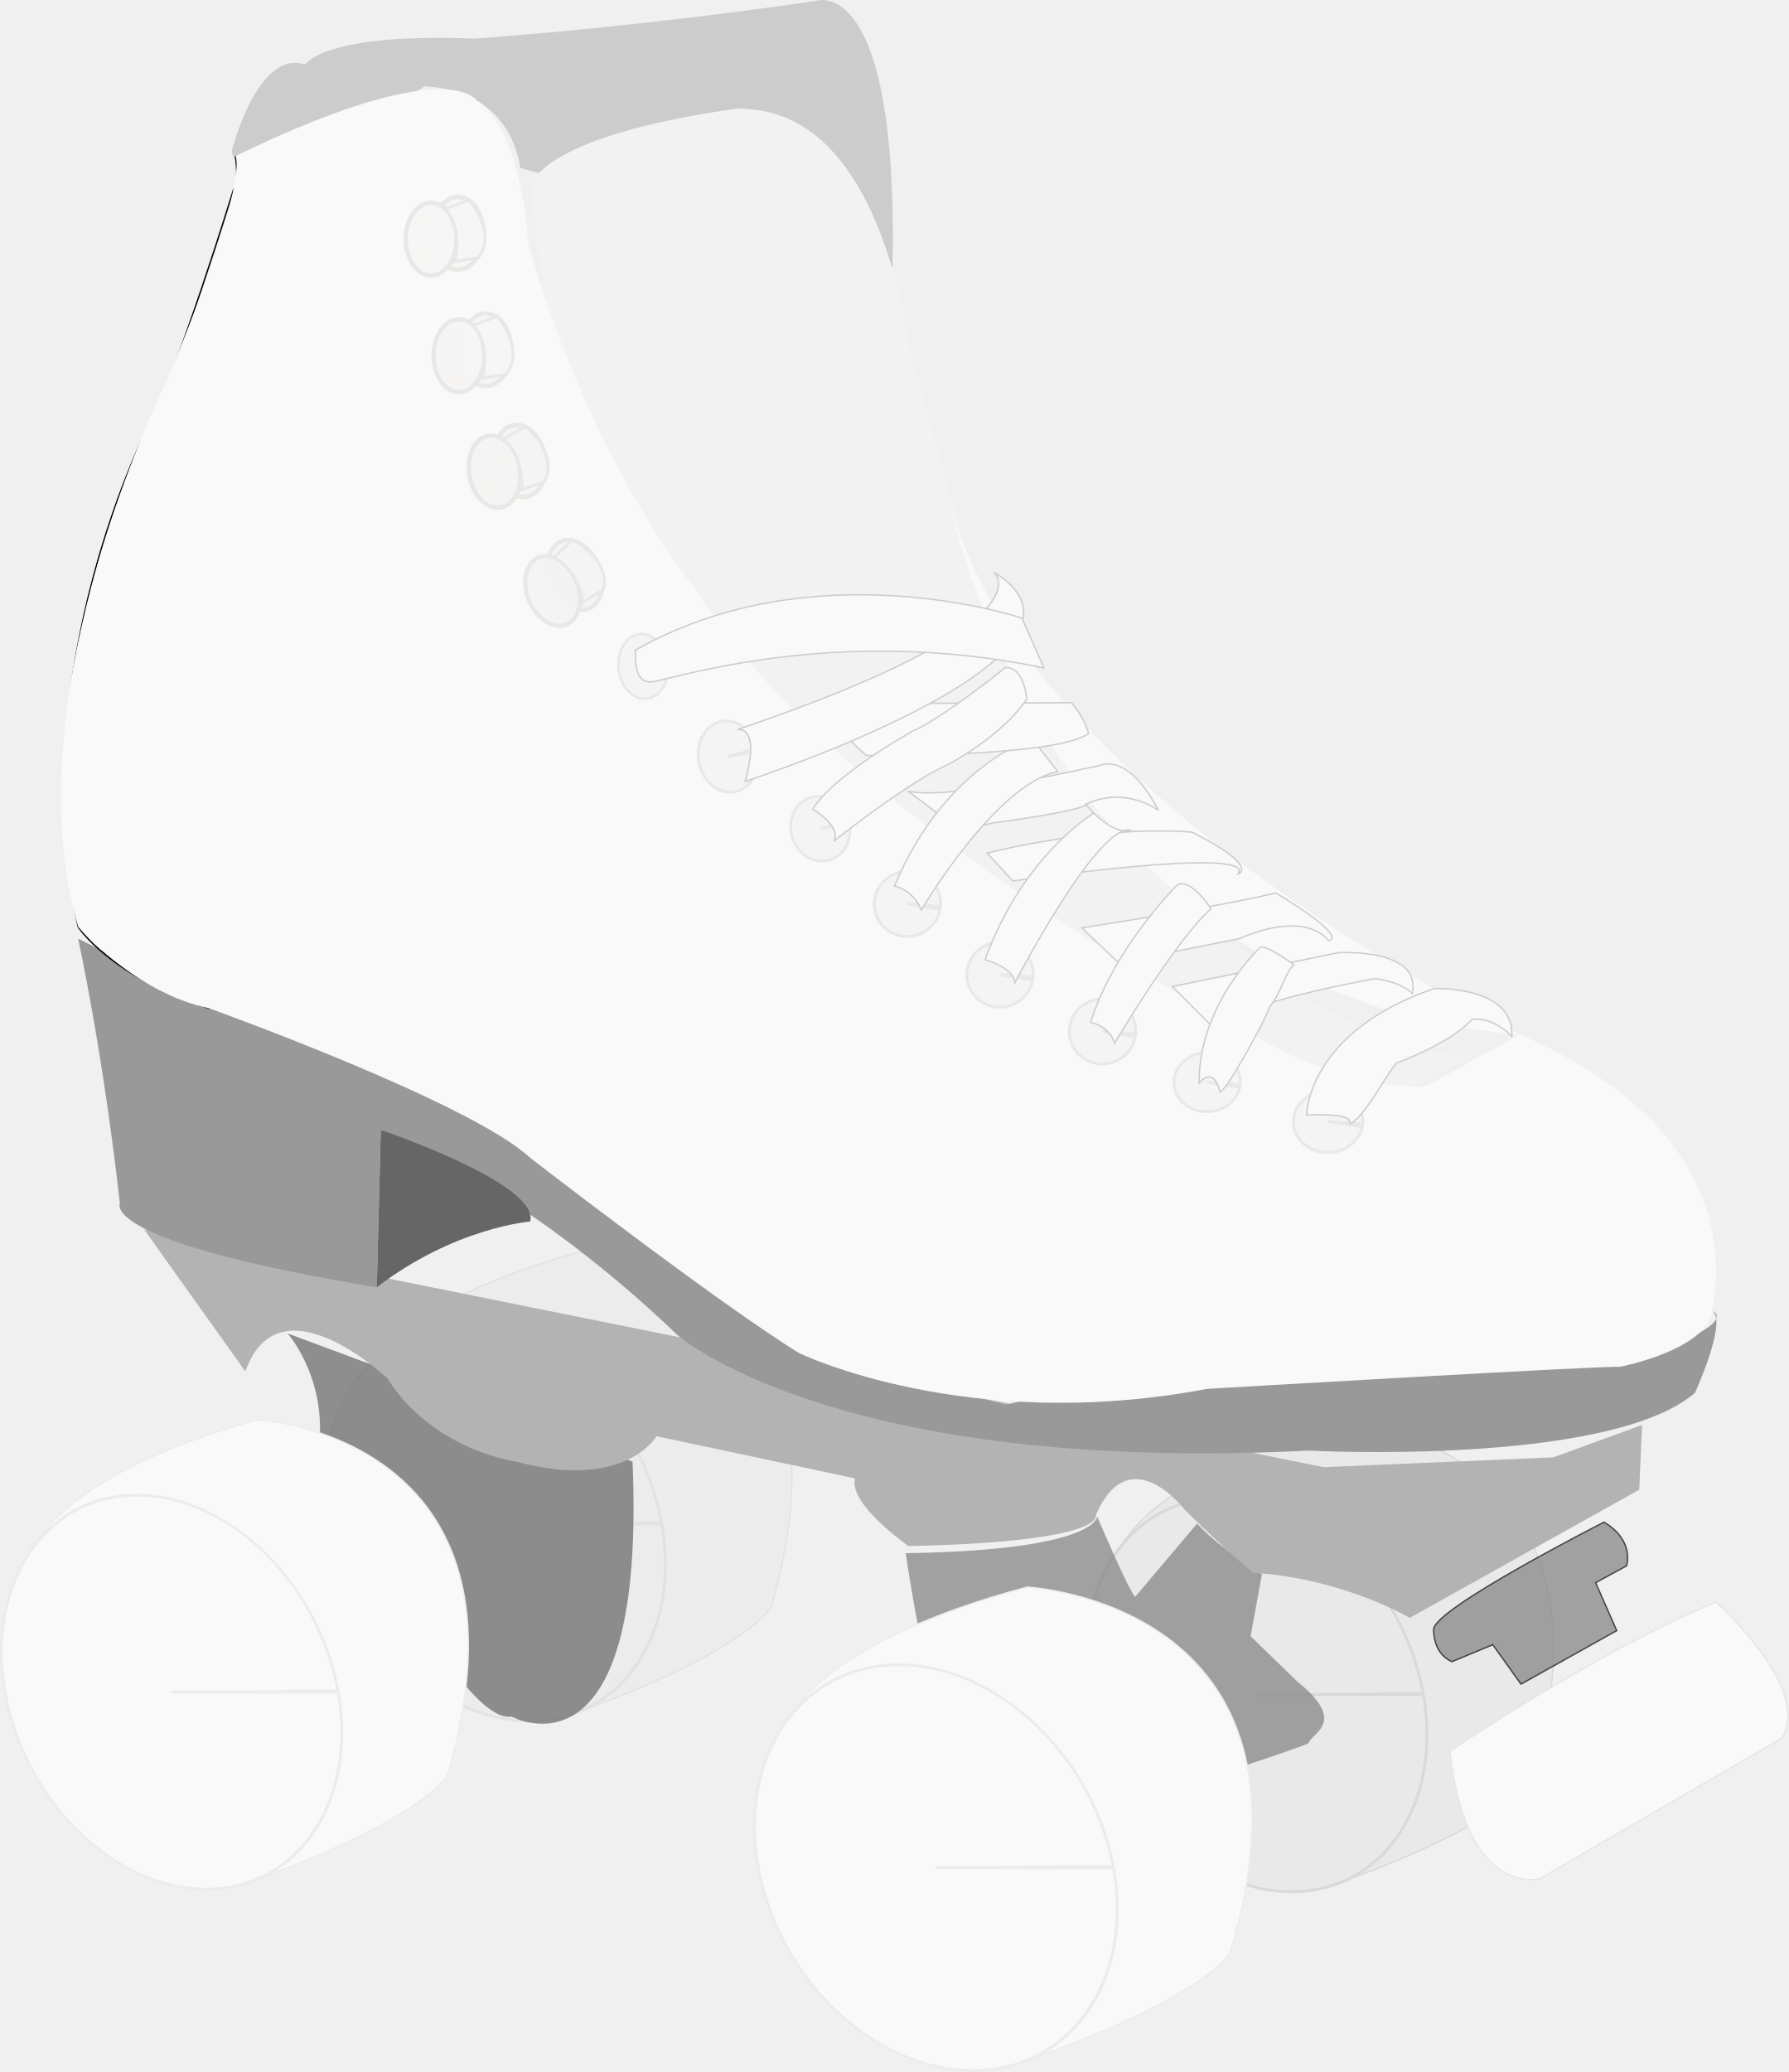
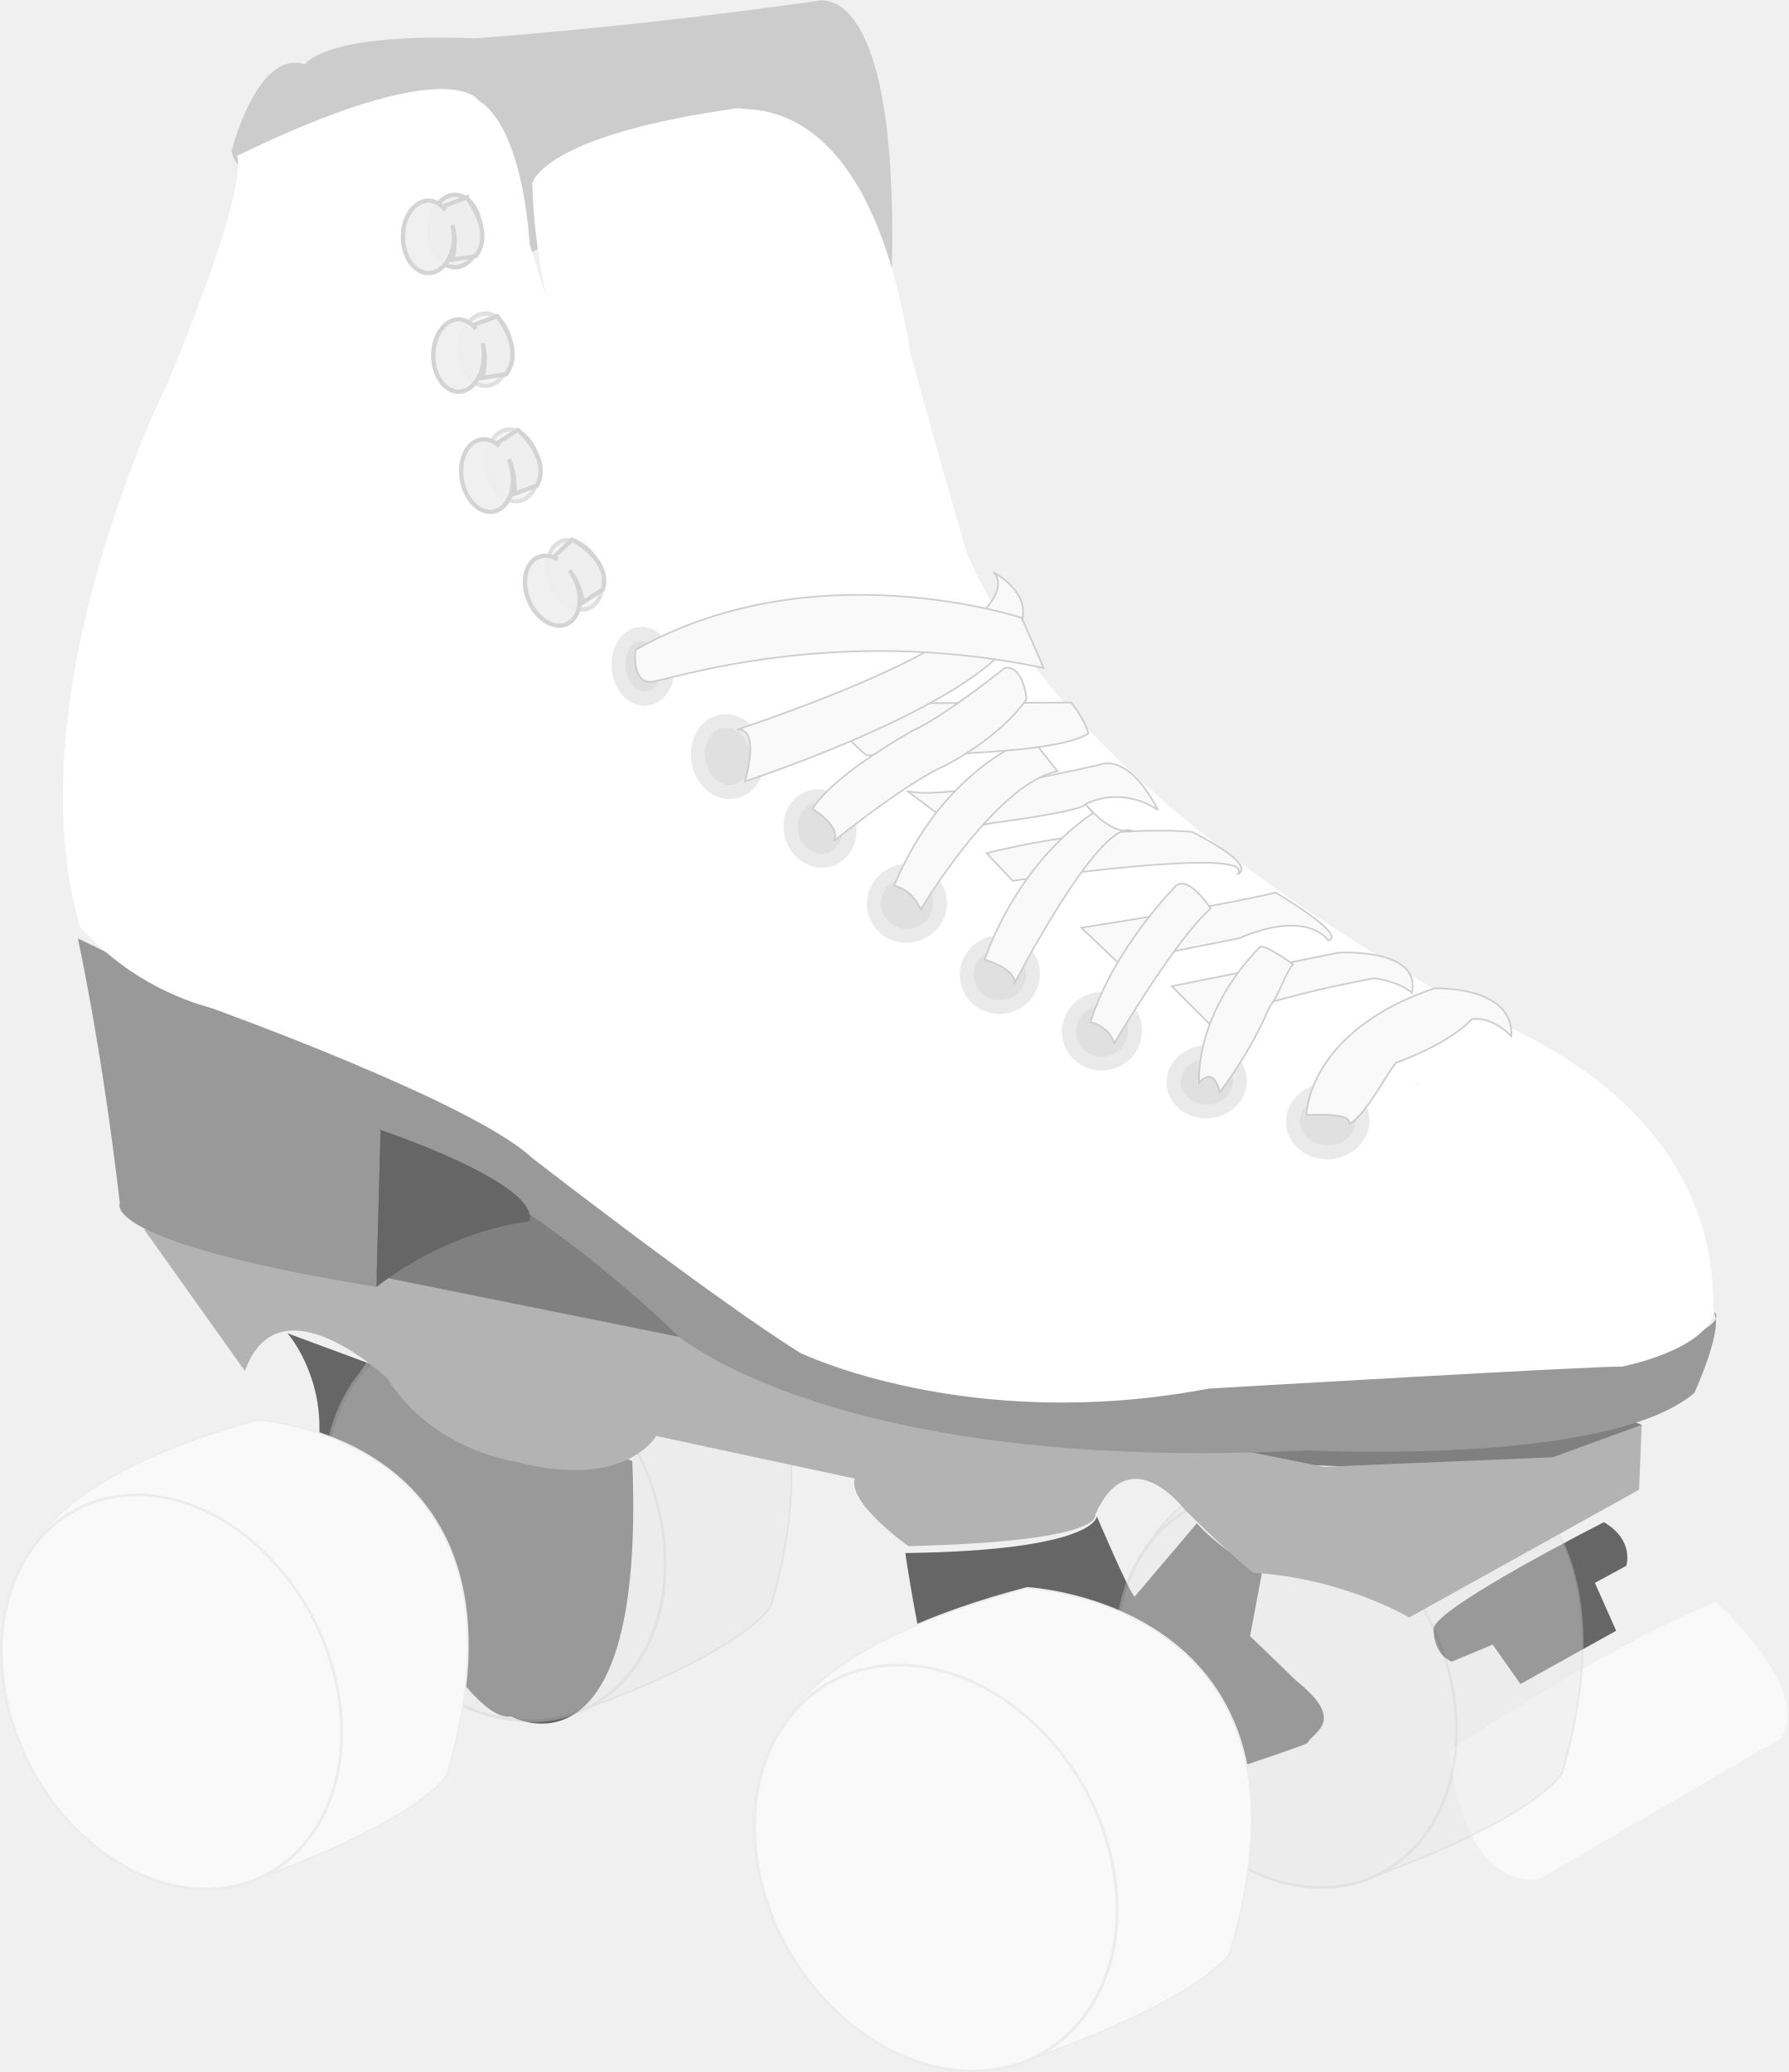
- <svg xmlns="http://www.w3.org/2000/svg" width="1270.4" height="1471.33" viewBox="0 0 336.13 389.29" version="1.1" id="svg4564">
-   <g id="layer13" transform="translate(177.08 13.33)" fill="#e6e6e6" stroke="#ccc" stroke-opacity="1">
-     <g id="g5444-6" transform="translate(203.92 .48)" opacity=".39">
-       <path d="M-170.17 276.52s6.1-13.38 41.45-23.11c0 0 54.45 2.8 35.74 66.79 0 0-4.71 8.5-37.72 20.24 0 0 32.63-80.85-39.47-63.92z" id="path5440-3" stroke-width=".26" stroke-linecap="butt" stroke-linejoin="miter" />
-       <path id="path5442-9" d="M-167.23 309.3a31.3 37.59 0 01-31.25 37.58 31.3 37.59 0 01-31.36-37.47 31.3 37.59 0 0131.16-37.7 31.3 37.59 0 0131.45 37.35l-31.3.23z" transform="skewX(10) scale(1 .98481)" opacity="1" fill-opacity="1" stroke-width=".53" stroke-miterlimit="4" stroke-dasharray="none" />
-     </g>
-     <g transform="translate(203.92 .48)" id="g5472" opacity=".39">
-       <path id="path5468" d="M-170.17 276.52s6.1-13.38 41.45-23.11c0 0 54.45 2.8 35.74 66.79 0 0-4.71 8.5-37.72 20.24 0 0 32.63-80.85-39.47-63.92z" stroke-width=".26" stroke-linecap="butt" stroke-linejoin="miter" />
-       <path transform="skewX(10) scale(1 .98481)" d="M-167.23 309.3a31.3 37.59 0 01-31.25 37.58 31.3 37.59 0 01-31.36-37.47 31.3 37.59 0 0131.16-37.7 31.3 37.59 0 0131.45 37.35l-31.3.23z" id="path5470" opacity="1" fill-opacity="1" stroke-width=".53" stroke-miterlimit="4" stroke-dasharray="none" />
-     </g>
-     <g id="g5478" transform="translate(60.8 -31.58)" opacity=".39">
-       <path d="M-170.17 276.52s6.1-13.38 41.45-23.11c0 0 54.45 2.8 35.74 66.79 0 0-4.71 8.5-37.72 20.24 0 0 32.63-80.85-39.47-63.92z" id="path5474" stroke-width=".26" stroke-linecap="butt" stroke-linejoin="miter" />
-       <path id="path5476" d="M-167.23 309.3a31.3 37.59 0 01-31.25 37.58 31.3 37.59 0 01-31.36-37.47 31.3 37.59 0 0131.16-37.7 31.3 37.59 0 0131.45 37.35l-31.3.23z" transform="skewX(10) scale(1 .98481)" opacity="1" fill-opacity="1" stroke-width=".53" stroke-miterlimit="4" stroke-dasharray="none" />
+ <svg xmlns="http://www.w3.org/2000/svg" id="svg4564" version="1.1" viewBox="0 0 336.1 389.3" height="1471.3" width="1270.4">
+   <defs id="defs4558">
+     <filter id="filter1350" color-interpolation-filters="sRGB">
+       <feTurbulence id="feTurbulence1330" numOctaves="3" seed="0" type="fractalNoise" baseFrequency=".3" result="result3" />
+       <feGaussianBlur id="feGaussianBlur1332" result="result91" stdDeviation="1.5" />
+       <feDisplacementMap id="feDisplacementMap1334" in2="result91" scale="30" yChannelSelector="G" xChannelSelector="R" in="SourceGraphic" result="fbSourceGraphic" />
+       <feColorMatrix id="feColorMatrix1336" result="result0" in="fbSourceGraphic" type="luminanceToAlpha" />
+       <feColorMatrix id="feColorMatrix1338" values="1 0 0 0 0 0 1 0 0 0 0 0 1 0 0 0 0 0 1 0" result="result2" />
+       <feComposite id="feComposite1340" result="result4" in="result3" operator="over" in2="result2" />
+       <feGaussianBlur id="feGaussianBlur1342" result="result5" stdDeviation="2" />
+       <feDisplacementMap id="feDisplacementMap1344" yChannelSelector="G" in2="result3" in="result5" xChannelSelector="R" scale="100" />
+       <feColorMatrix id="feColorMatrix1346" result="result92" values="1 0 0 0 0 0 1 0 0 0 0 0 1 0 0 0 0 0 6.5 -4.5" />
+       <feComposite result="fbSourceGraphic" id="feComposite1348" in2="result92" operator="out" in="fbSourceGraphic" />
+       <feColorMatrix id="feColorMatrix1356" values="0 0 0 -1 0 0 0 0 -1 0 0 0 0 -1 0 0 0 0 1 0" in="fbSourceGraphic" result="fbSourceGraphicAlpha" />
+       <feTurbulence in="fbSourceGraphic" baseFrequency="0 0.184" numOctaves="1" seed="5" result="result0" type="turbulence" id="feTurbulence1358" />
+       <feTurbulence baseFrequency="0.285 0" numOctaves="1" seed="57" type="turbulence" result="result3" id="feTurbulence1360" />
+       <feComposite operator="over" result="result1" id="feComposite1362" in2="result0" />
+       <feMerge result="result2" id="feMerge1364">
+         <feMergeNode in="result1" id="feMergeNode1366" />
+         <feMergeNode in="result0" id="feMergeNode1368" />
+       </feMerge>
+       <feComposite operator="in" in="fbSourceGraphic" result="result4" id="feComposite1370" in2="result2" />
+     </filter>
+   </defs>
+   <g transform="translate(177 13.3)" id="layer14" display="inline">
+     <path id="path5481" d="M95.4 315.7s26.8-18.3 50-28c0 0 18.3 16.2 12.3 25.6l-45.4 26.4s-13.9 3.6-16.9-24z" fill="#f9f9f9" stroke="none" stroke-width="0" stroke-linecap="butt" stroke-linejoin="miter" stroke-opacity="1" />
+   </g>
+   <g transform="translate(177 13.3)" id="layer11" display="inline" fill="#666" stroke="none" stroke-width=".3" stroke-linecap="butt" stroke-linejoin="miter" stroke-opacity="1">
+     <path id="path5406" d="M-123 237.2s6.3 7.1 6 18.5c0 0 25.5 55.3 36 53.5 0 0 25.4 14 22.8-48z" display="inline" opacity="1" />
+     <path id="path5408" d="M-6.9 278.5S2 339.3 12.7 333c1-.5 53.7-17.5 56-18.8.9-2.1 7.5-4-2-11.6l-8.8-8.5 2.2-11.7s-8.5-5.2-12.2-9.5l-11.7 13.8c-1-.8-7.1-15.1-7.1-15.1s0 6.4-36 6.9z" display="inline" opacity="1" fill-opacity="1" />
+     <path id="path5412" d="M103.5 295.7l5.2 7.4 18-10-4-9 5.9-3.2s1.6-4.8-4.2-8.2c0 0-31.8 16.1-32 20 0 0-.3 4.6 3.4 6.2z" display="inline" opacity="1" />
+   </g>
+   <g transform="translate(177 13.3)" id="layer12" display="inline" opacity="1">
+     <g id="g1402" stroke-opacity="1">
+       <g transform="translate(209.5 -.3)" id="g5472" display="inline" opacity=".4" fill="#e6e6e6" stroke="#ccc">
+         <path id="path5468" d="M-170.2 276.5s6.1-13.4 41.5-23c0 0 54.4 2.7 35.7 66.7 0 0-4.7 8.5-37.7 20.2 0 0 32.6-80.8-39.5-63.9z" stroke-width=".3" stroke-linecap="butt" stroke-linejoin="miter" />
+         <ellipse transform="skewX(10) scale(1 .98481)" id="path5470" cx="-198.5" cy="309.3" rx="31.3" ry="37.6" opacity="1" fill-opacity="1" stroke-width=".5" stroke-miterlimit="4" stroke-dasharray="none" />
+       </g>
+       <g id="g5478" transform="translate(60.8 -31.6)" display="inline" opacity=".4" fill="#e6e6e6" stroke="#ccc">
+         <path d="M-170.2 276.5s6.1-13.4 41.5-23c0 0 54.4 2.7 35.7 66.7 0 0-4.7 8.5-37.7 20.2 0 0 32.6-80.8-39.5-63.9z" id="path5474" stroke-width=".3" stroke-linecap="butt" stroke-linejoin="miter" />
+         <ellipse id="path5476" transform="skewX(10) scale(1 .98481)" cx="-198.5" cy="309.3" rx="31.3" ry="37.6" opacity="1" fill-opacity="1" stroke-width=".5" stroke-miterlimit="4" stroke-dasharray="none" />
+       </g>
+       <g id="g1382" fill="#f9f9f9" stroke="#ececec">
+         <path id="path5434" d="M-170.2 276.5s6.1-13.4 41.5-23c0 0 54.4 2.7 35.7 66.7 0 0-4.7 8.5-37.7 20.2 0 0 32.6-80.8-39.5-63.9z" stroke-width=".3" stroke-linecap="butt" stroke-linejoin="miter" />
+         <ellipse ry="37.6" rx="31.3" cy="309.3" cx="-198.5" transform="skewX(10) scale(1 .98481)" id="path5425" opacity="1" fill-opacity="1" stroke-width=".5" stroke-miterlimit="4" stroke-dasharray="none" />
+       </g>
+       <g id="g5444" transform="matrix(1.06613 0 0 1.02978 153.2 24)" fill="#f9f9f9" stroke="#ececec">
+         <path d="M-170.2 276.5s6.1-13.4 41.5-23c0 0 54.4 2.7 35.7 66.7 0 0-4.7 8.5-37.7 20.2 0 0 32.6-80.8-39.5-63.9z" id="path5440" stroke-width=".3" stroke-linecap="butt" stroke-linejoin="miter" />
+         <ellipse id="path5442" transform="skewX(10) scale(1 .98481)" cx="-198.5" cy="309.3" rx="31.3" ry="37.6" opacity="1" fill-opacity="1" stroke-width=".5" stroke-miterlimit="4" stroke-dasharray="none" />
+       </g>
    </g>
  </g>
-   <g id="layer14" transform="translate(177.08 13.33)">
-     <path d="M95.42 315.7s26.75-18.33 49.95-28.05c0 0 18.33 16.27 12.35 25.63l-45.47 26.38s-13.85 3.67-16.83-23.95z" id="path5481" fill="#f9f9f9" stroke="#e6e6e6" stroke-width=".26" stroke-linecap="butt" stroke-linejoin="miter" stroke-opacity="1" />
+   <g transform="translate(177 13.3)" id="layer10" display="inline" stroke="none" stroke-width=".3" stroke-linecap="butt" stroke-linejoin="miter" stroke-opacity="1">
+     <path id="path1404" d="M-148.6 218.4s12.3-34 46.4-28c0 0 106 12.4 233.7 64 0 0 .8 10.3-61.6 7.6z" fill="gray" />
+     <path id="path5400" d="M-150 217.6l221.7 44.7 43.1-1.8 16.7-6.1-.5 12.2-43.2 24s-12.4-7.4-29.3-8.4c0 0-5-4-13-12 0 0-10.3-13.4-16.7 1.1 0 0 2.4 5-35.1 5.9 0 0-11.4-8-10.1-12.7l-37.3-8s-5.8 10.3-26.5 4.8c0 0-15.6-2.1-24-15.6 0 0-20.4-19.3-26.8-1.4z" fill="#b3b3b3" />
  </g>
-   <g id="layer11" transform="translate(177.08 13.33)" display="inline" stroke-width=".26" stroke-linecap="butt" stroke-linejoin="miter" stroke-opacity="1">
-     <path d="M-123.03 237.2s6.35 7.15 6.08 18.53c0 0 25.4 55.3 35.99 53.44 0 0 25.4 14.02 22.75-47.89z" id="path5406" display="inline" opacity=".71" fill="#666" stroke="none" />
-     <path d="M-6.88 278.48s8.73 60.85 19.58 54.5c1.06-.53 53.71-17.46 56.1-18.78.79-2.12 7.4-3.97-2.13-11.64l-8.73-8.47 2.12-11.64s-8.47-5.3-12.17-9.53l-11.64 13.76c-1.06-.8-7.15-15.08-7.15-15.08s0 6.35-35.98 6.88z" id="path5408" display="inline" opacity=".71" fill="gray" fill-opacity="1" stroke="none" />
-     <path d="M103.45 295.68l5.3 7.4 17.99-10.05-3.97-9 5.82-3.17s1.58-4.76-4.24-8.2c0 0-31.75 16.14-32.01 20.1 0 0-.27 4.5 3.44 6.1z" id="path5412" display="inline" opacity=".71" fill="gray" stroke="#000" />
+   <g transform="translate(177 13.3)" id="layer6" display="inline" stroke="none" stroke-width=".3" stroke-linecap="butt" stroke-linejoin="miter" stroke-opacity="1">
+     <path id="path5137" d="M-162.4 163s4.5 20.3 7.9 49.8c0 0-4.2 7.1 48.2 15.7l.8-29.5s26.5 10.4 55.7 38.5c0 0 29.6 26.2 118.6 21.7 0 0 56.5 3 72.6-10.8 0 0 6-13.1 3.4-15.4 0 0 6.4 2.6-18.7 10.1-13.5-.4-85.5 3-108.5.4 0 0-61.8-5.2-99.2-47.9-3.3-2.2-19.4-6-50.9-18z" fill="#999" />
+     <path id="path5288" d="M-106.3 228.5l.8-29.5s30 10 28 17.2c0 0-14.2 1.1-28.8 12.3z" fill="#666" />
  </g>
-   <g id="layer12" transform="translate(177.08 13.33)" opacity="1" fill="#f9f9f9" stroke="#ececec" stroke-opacity="1">
-     <g id="g5438">
-       <path id="path5434" d="M-170.17 276.52s6.1-13.38 41.45-23.11c0 0 54.45 2.8 35.74 66.79 0 0-4.71 8.5-37.72 20.24 0 0 32.63-80.85-39.47-63.92z" stroke-width=".26" stroke-linecap="butt" stroke-linejoin="miter" />
-       <path transform="skewX(10) scale(1 .98481)" d="M-167.23 309.3a31.3 37.59 0 01-31.25 37.58 31.3 37.59 0 01-31.36-37.47 31.3 37.59 0 0131.16-37.7 31.3 37.59 0 0131.45 37.35l-31.3.23z" id="path5425" opacity="1" fill-opacity="1" stroke-width=".53" stroke-miterlimit="4" stroke-dasharray="none" />
-     </g>
-     <g id="g5444" transform="matrix(1.06613 0 0 1.02978 153.19 23.91)">
-       <path d="M-170.17 276.52s6.1-13.38 41.45-23.11c0 0 54.45 2.8 35.74 66.79 0 0-4.71 8.5-37.72 20.24 0 0 32.63-80.85-39.47-63.92z" id="path5440" stroke-width=".26" stroke-linecap="butt" stroke-linejoin="miter" />
-       <path id="path5442" d="M-167.23 309.3a31.3 37.59 0 01-31.25 37.58 31.3 37.59 0 01-31.36-37.47 31.3 37.59 0 0131.16-37.7 31.3 37.59 0 0131.45 37.35l-31.3.23z" transform="skewX(10) scale(1 .98481)" opacity="1" fill-opacity="1" stroke-width=".53" stroke-miterlimit="4" stroke-dasharray="none" />
+   <g transform="translate(177 13.3)" id="layer5" display="inline">
+     <path id="path5134" d="M-74.5 32s-.8 4.2-17.6 3.4c0 0-40-10.6-41.4-20.3 0 0 4.8-19.3 13.8-16.3 0 0 3.3-6 31.8-4.9 0 0 28.4-1.9 64.3-7 0 0 15.4-5.3 14.2 50z" fill="#ccc" stroke="none" stroke-width=".3" stroke-linecap="butt" stroke-linejoin="miter" stroke-opacity="1" />
+   </g>
+   <g id="g926" transform="translate(177 13.3)" display="inline">
+     <g id="boot-color" fill="#fff" fill-opacity="1" stroke="none" stroke-width=".3" stroke-linecap="butt" stroke-linejoin="miter" stroke-opacity="1">
+       <path id="path920" d="M-137.3 176.1s49 17.6 60.2 28.1c0 0 34.8 27 50.5 36.7 0 0 31.5 15.3 76.7 6.7 0 0 76.7-4.5 77.5-4.1 0 0 16-3 17.6-10.5-1.5 1.1 6.2-33.8-41.7-54.7l-14 12.1s-3.8 2.6-23.3-5.3c0 0-80.4-40-110.4-85-1-2.5-20.2-22.7-33.3-67.6 0 0-1-21.7-9.7-27 0 0-5.2-9-45.3 10.5 0 0 3 4.1-13 42.6 0 0-29.2 58.4-16.5 102.2a51 51 0 0024.7 15.3z" display="inline" />
+       <path id="path922" d="M-77 21.2s1.4-9 38.8-14.2c1.9.8 24.4-3.4 32.2 45.7 0 0 18.3 68 21.3 67.7 0 0 43 63.2 84.2 64.7l-24.7 12.7S-74 124.5-77 21.2z" display="inline" />
+       <path id="path924" d="M108.5 181S15 136.5 1.1 80c0 0 27 135.4 107.4 101z" display="inline" />
    </g>
  </g>
-   <g id="layer10" transform="translate(177.08 13.33)" display="inline">
-     <path d="M-150.02 217.63L71.7 262.33l43.13-1.85 16.67-6.09-.53 12.17-43.13 24.08s-12.43-7.4-29.37-8.47c0 0-5.02-3.97-12.96-11.9 0 0-10.32-13.5-16.67 1.06 0 0 2.38 5.02-35.19 5.82 0 0-11.38-7.94-10.05-12.7-1.06-.27-37.31-7.94-37.31-7.94s-5.82 10.32-26.46 4.76c0 0-15.6-2.12-24.08-15.6 0 0-20.37-19.32-26.72-1.33z" id="path5400" fill="#b3b3b3" stroke="none" stroke-width=".26" stroke-linecap="butt" stroke-linejoin="miter" stroke-opacity="1" />
+   <g id="g1019" transform="translate(177 13.3)" display="inline" opacity="1" stroke-miterlimit="4" stroke-dasharray="none" stroke-opacity="1">
+     <g id="eyelets-coloring" display="inline" opacity=".6" fill="none" fill-opacity="1" stroke="#e6e6e6" stroke-width="2.6">
+       <ellipse ry="6.1" rx="4.6" cy="99.2" cx="-73.2" transform="matrix(.98166 -.19062 .1581 .98742 0 0)" id="ellipse1420" opacity="1" />
+       <ellipse ry="6.7" rx="5.6" cy="119.9" cx="-62" id="ellipse1422" transform="rotate(-10)" opacity="1" />
+       <ellipse ry="6.1" rx="5.5" cy="136.9" cx="-49.3" transform="matrix(.98708 -.16024 .1881 .98215 0 0)" id="ellipse1424" opacity="1" />
+       <ellipse ry="6.1" rx="6.2" cy="155.4" cx="21.7" id="ellipse1426" transform="matrix(.98624 .1653 -.18012 .98364 0 0)" opacity="1" />
+       <ellipse ry="6.1" rx="6.2" cy="165.7" cx="41.3" transform="matrix(.98624 .1653 -.18012 .98364 0 0)" id="ellipse1428" opacity="1" />
+       <ellipse ry="6.1" rx="6.2" cy="173" cx="62.1" id="ellipse1430" transform="matrix(.98624 .1653 -.18012 .98364 0 0)" opacity="1" />
+       <ellipse ry="5.6" rx="6.2" cy="180.5" cx="86.4" transform="matrix(.9886 .15054 -.19758 .98029 0 0)" id="ellipse1432" opacity="1" />
+       <ellipse ry="5.9" rx="6.5" cy="184.3" cx="110" id="ellipse1434" transform="matrix(.98849 .15129 -.19662 .98048 0 0)" opacity="1" />
+     </g>
+     <g id="eyehooks-coloring" display="inline" opacity=".6" fill="#ececec" fill-opacity=".9" stroke="#ccc">
+       <path id="path1455" d="M-69.5 88.1l-3.5 3.3.8.4a6.8 4.8 67.1 00-3.7-.4 6.8 4.8 67.1 00-1.7 8.2 6.8 4.8 67.1 007 4.4 6.8 4.8 67.1 001.8-8.1 6.8 4.8 67.1 00-1.2-2c2.2 2.7 2.5 6 2.5 6l3.8-2.5c1.5-5.7-5.8-9.3-5.8-9.3z" opacity="1" stroke-width=".794" />
+       <g id="g1461">
+         <ellipse ry="6.8" rx="4.8" cy="30.1" cx="-91.5" id="ellipse1457" opacity="1" stroke-width=".8" />
+         <path d="M-89.3 23.8l-4.5 1.7.5.7a4.8 6.8 0 00-3.2-1.8 4.8 6.8 0 00-4.8 6.8 4.8 6.8 0 004.8 6.8 4.8 6.8 0 004.8-6.8A4.8 6.8 0 00-92 29c1 3.4-.1 6.5-.1 6.5l4.5-.7c3.5-4.7-1.7-10.9-1.7-10.9z" id="path1459" opacity="1" stroke-width=".794" />
+       </g>
+       <path id="path1463" d="M-83.6 46.1l-4.5 1.7.5.7a4.8 6.8 0 00-3.2-1.8 4.8 6.8 0 00-4.8 6.8 4.8 6.8 0 004.8 6.8 4.8 6.8 0 004.7-6.8 4.8 6.8 0 00-.2-2.3c.9 3.4-.1 6.5-.1 6.5l4.5-.7c3.5-4.7-1.7-10.9-1.7-10.9z" opacity="1" stroke-width=".794" />
+       <path id="path1465" d="M-79.7 67.5l-4 2.5.5.5a6.8 4.8 80 00-3.5-1.2 6.8 4.8 80 00-3.5 7.6 6.8 4.8 80 006 5.9 6.8 4.8 80 003.4-7.6 6.8 4.8 80 00-.6-2.2c1.5 3.2 1 6.5 1 6.5l4.3-1.6c2.7-5.2-3.6-10.4-3.6-10.4z" opacity="1" stroke-width=".794" />
+     </g>
  </g>
-   <g id="layer6" transform="translate(177.08 13.33)" display="inline" stroke="none" stroke-width=".26" stroke-linecap="butt" stroke-linejoin="miter" stroke-opacity="1">
-     <path d="M-162.4 163.04s4.5 20.21 7.86 49.77c0 0-4.11 7.1 48.27 15.72l.75-29.56s26.57 10.47 55.75 38.54c0 0 29.56 26.19 118.62 21.7 0 0 56.5 3 72.59-10.85 0 0 5.99-13.1 3.37-15.34 0 0 6.36 2.61-18.71 10.1-13.47-.38-93.17 1.87-114.13 7.48 0 0-56.12-12.35-93.54-55-3.37-2.25-19.46-5.99-50.89-17.96z" id="path5137" fill="#999" />
-     <path d="M-106.27 228.53l.75-29.56s29.94 10.1 28.07 17.2c0 0-14.22 1.13-28.82 12.36z" id="path5288" fill="#666" />
+   <g transform="translate(177 13.3)" id="layer8" display="inline" opacity=".6" stroke-miterlimit="4" stroke-dasharray="none" stroke-opacity="1">
+     <ellipse transform="rotate(-22.9)" id="ellipse5358" cx="-100.4" cy="60.4" rx="4.8" ry="6.8" opacity="1" fill="#ececec" fill-opacity=".9" stroke="#ccc" stroke-width=".8" />
+     <g id="g1130" fill="#ccc" fill-opacity="1" stroke="#e6e6e6" stroke-width="2.6">
+       <ellipse id="path5373" transform="matrix(.98166 -.19062 .1581 .98742 0 0)" cx="-73.2" cy="99.2" rx="4.6" ry="6.1" opacity="1" />
+       <ellipse transform="rotate(-10)" id="path5380" cx="-62" cy="119.9" rx="5.6" ry="6.7" opacity="1" />
+       <ellipse id="path5382" transform="matrix(.98708 -.16024 .1881 .98215 0 0)" cx="-49.3" cy="136.9" rx="5.5" ry="6.1" opacity="1" />
+       <ellipse transform="matrix(.98624 .1653 -.18012 .98364 0 0)" id="path5384" cx="21.7" cy="155.4" rx="6.2" ry="6.1" opacity="1" />
+       <ellipse id="path5386" transform="matrix(.98624 .1653 -.18012 .98364 0 0)" cx="41.3" cy="165.7" rx="6.2" ry="6.1" opacity="1" />
+       <ellipse transform="matrix(.98624 .1653 -.18012 .98364 0 0)" id="path5388" cx="62.1" cy="173" rx="6.2" ry="6.1" opacity="1" />
+       <ellipse id="path5390" transform="matrix(.9886 .15054 -.19758 .98029 0 0)" cx="86.4" cy="180.5" rx="6.2" ry="5.6" opacity="1" />
+       <ellipse transform="matrix(.98849 .15129 -.19662 .98048 0 0)" id="path5392" cx="110" cy="184.3" rx="6.5" ry="5.9" opacity="1" />
+     </g>
+     <ellipse id="ellipse955" cx="-85.8" cy="52.4" rx="4.8" ry="6.8" opacity="1" fill="#ececec" fill-opacity=".9" stroke="#ccc" stroke-width=".8" />
+     <ellipse transform="rotate(-10)" id="ellipse971" cx="-92.3" cy="59" rx="4.8" ry="6.8" opacity="1" fill="#ececec" fill-opacity=".9" stroke="#ccc" stroke-width=".8" />
+     <g id="g1453" fill="#ececec" fill-opacity=".9" stroke="#ccc">
+       <path d="M-69.5 88.1l-3.5 3.3.8.4a6.8 4.8 67.1 00-3.7-.4 6.8 4.8 67.1 00-1.7 8.2 6.8 4.8 67.1 007 4.4 6.8 4.8 67.1 001.8-8.1 6.8 4.8 67.1 00-1.2-2c2.2 2.7 2.5 6 2.5 6l3.8-2.5c1.5-5.7-5.8-9.3-5.8-9.3z" id="ellipse5360" opacity="1" stroke-width=".794" />
+       <g id="g1152">
+         <ellipse id="ellipse939" cx="-91.5" cy="30.1" rx="4.8" ry="6.8" opacity="1" stroke-width=".8" />
+         <path id="ellipse941" d="M-89.3 23.8l-4.5 1.7.5.7a4.8 6.8 0 00-3.2-1.8 4.8 6.8 0 00-4.8 6.8 4.8 6.8 0 004.8 6.8 4.8 6.8 0 004.8-6.8A4.8 6.8 0 00-92 29c1 3.4-.1 6.5-.1 6.5l4.5-.7c3.5-4.7-1.7-10.9-1.7-10.9z" opacity="1" stroke-width=".794" />
+       </g>
+       <path d="M-83.6 46.1l-4.5 1.7.5.7a4.8 6.8 0 00-3.2-1.8 4.8 6.8 0 00-4.8 6.8 4.8 6.8 0 004.8 6.8 4.8 6.8 0 004.7-6.8 4.8 6.8 0 00-.2-2.3c.9 3.4-.1 6.5-.1 6.5l4.5-.7c3.5-4.7-1.7-10.9-1.7-10.9z" id="ellipse957" opacity="1" stroke-width=".794" />
+       <path d="M-79.7 67.5l-4 2.5.5.5a6.8 4.8 80 00-3.5-1.2 6.8 4.8 80 00-3.5 7.6 6.8 4.8 80 006 5.9 6.8 4.8 80 003.4-7.6 6.8 4.8 80 00-.6-2.2c1.5 3.2 1 6.5 1 6.5l4.3-1.6c2.7-5.2-3.6-10.4-3.6-10.4z" id="ellipse973" opacity="1" stroke-width=".794" />
+     </g>
  </g>
-   <g id="layer5" transform="translate(177.08 13.33)" display="inline">
-     <path d="M-79.33 18.24S-80.45 3.64-97.29 2.9c0 0-34.76 21.9-36.25 12.17 0 0 4.82-19.28 13.8-16.29 0 0 3.37-5.99 31.8-4.86 0 0 28.45-1.87 64.37-7.11 0 0 15.34-5.24 14.22 50.14z" id="path5134" fill="#ccc" stroke="none" stroke-width=".26" stroke-linecap="butt" stroke-linejoin="miter" stroke-opacity="1" />
-   </g>
-   <g id="layer4" transform="translate(177.08 13.33)" display="inline" stroke-width=".26" stroke-linecap="butt" stroke-linejoin="miter" stroke-opacity="1">
-     <path d="M-132.83 16s.75 5.23-.38 6.35c0 0-10.47 34.05-15.71 43.78 0 0-23.95 46.03-13.47 94.67" id="path5123" fill="none" stroke="#000" />
-     <path d="M-162.4 160.8s6 9.35 24.7 15.34" id="path5125" fill="none" stroke="#000" />
-     <path d="M-77.08 21.23s1.5-8.98 38.91-14.22c1.87.75 24.33-3.37 32.18 45.65 0 0 18.34 68.1 21.33 67.73 0 0 43.03 63.23 84.2 64.73l-24.7 12.72S-74.1 124.5-77.08 21.24z" id="path5130" fill="#f2f2f2" stroke="none" />
-     <path d="M-137.7 176.14s49.02 17.59 60.25 28.06c0 0 34.8 26.94 50.5 36.67 0 0 31.44 15.34 76.72 6.74 0 0 76.7-4.5 77.45-4.12 0 0 16.09-3 17.59-10.47-1.5 1.12 11.6-31.06-36.3-52.01l-16.84 9.35s-6.36 2.62-25.81-5.24c0 0-80.45-40.04-110.39-84.94-1.12-2.62-20.2-22.82-33.3-67.72 0 0-1.12-21.7-9.73-26.94 0 0-5.24-8.98-45.27 10.47 0 0 2.99 4.12-13.1 42.66 0 0-29.19 58.37-16.46 102.15 0 0 10.47 12.35 24.7 15.34z" id="path5127" fill="#f9f9f9" fill-opacity="1" stroke="none" />
-     <path d="M108.51 181S14.97 136.49 1.12 79.99c0 0 17.96 93.92 107.4 101.03z" id="path5132" fill="#f9f9f9" stroke="none" />
-   </g>
-   <g id="layer8" transform="translate(177.08 13.33)" display="inline" opacity=".38" stroke-miterlimit="4" stroke-dasharray="none" stroke-opacity="1">
-     <ellipse id="path5297" cx="-96.07" cy="31.61" rx="4.77" ry="6.83" opacity="1" fill="#fdecab" fill-opacity=".93" stroke="none" stroke-width=".79" />
-     <g id="g5308">
-       <ellipse ry="6.83" rx="4.77" cy="30.49" cx="-91.02" id="ellipse5301" opacity="1" fill="#fdecab" fill-opacity=".93" stroke="#ffd42a" stroke-width=".79" />
-       <ellipse id="ellipse5299" cx="-96.07" cy="31.61" rx="4.77" ry="6.83" opacity="1" fill="#fdecab" fill-opacity=".93" stroke="#fd5" stroke-width=".79" />
-       <path id="path5303" d="M-93.36 25.9l4.5-1.68s5.23 6.18 1.68 10.86l-4.5.74s1.88-5.6-1.68-9.91z" fill="#fea" stroke="#fd5" stroke-width=".53" stroke-linecap="butt" stroke-linejoin="miter" />
+   <g transform="translate(177 13.3)" id="layer7" display="inline">
+     <g id="laces" fill="#f9f9f9" fill-opacity="1" stroke="#ccc" stroke-width=".3" stroke-linecap="butt" stroke-linejoin="miter" stroke-opacity="1">
+       <path d="M-6.4 135.4c1.3 0 4.9 2 36-5 0 0 5.2-2.7 11 8.5 0 0-6.2-4.7-13.7-1.1 0 0 1 1-16.4 3.4-1.3 0-7 1.6-7 1.6z" id="path5183" opacity="1" />
+       <path d="M-4 157.6s14-23.6 25.7-26l-4.9-6.2S.4 130.7-9 153.1c0 0 3.4.6 5 4.5z" id="path5181" opacity="1" />
+       <path d="M8.4 147l4.9 5.2s46-6.7 42.3-1.3c0 0 4.3-1.3-8.6-7.9 0 0-15.6-1.7-38.6 4z" id="path5189" opacity="1" />
+       <path d="M8 167s5.5 1.5 5.7 4.3c0 0 15.5-30 21.7-28.6 0 0-3.2 1.3-8.5-5l1.5 1.8S15.2 147.3 8 167z" id="path5193" opacity="1" />
+       <path d="M26.2 161s24.9-3.8 36.5-6.6c0 0 13.6 8 9.9 9 0 0-3.8-6-16.8-.4L33 167.5z" id="path5195" opacity="1" />
+       <path d="M27.9 178.8c1.1.1 3.7 1.3 4.5 3.9 0 0 11.6-19.7 18.1-25.3 0 0-4.1-6.3-6.5-4.3 0 0-11.8 11.8-16.1 25.7z" id="path5197" opacity="1" />
+       <path d="M43.2 172l31.3-6.3s15.7-1 13.8 7.6c0 0-1.7-2-7-2.8 0 0-19.7 3.4-31 8.6z" id="path5199" opacity="1" />
+       <path d="M48.3 190.2s2.6-3.6 3.9 1.7a76 76 0 009.4-16.1c2-2.5 2.8-6.2 4.4-7.9 0 0-5.6-4.1-6.3-3.2 0 0-11.6 10.9-11.4 25.5z" id="path5201" opacity="1" />
+       <path d="M68.5 196.2s0-15.6 24-23.8c0 0 15-.6 14.5 9 0 0-3.4-3.8-7.5-3.2 0 0-3 4-14.2 8.2-2 2.5-5.6 9.6-8.6 11.4-.6-.1 1.5-2-8.2-1.6z" id="path5203" opacity="1" />
+       <path d="M-14.2 128.6s35.3.4 41.7-4.1c0 0-.4-2.2-3.2-5.8v0l-47.5.2s5.6 7.1 9 9.7z" id="path5177" opacity="1" />
+       <path d="M9.7 94.2s11.3 9.4-48.2 29.6c0 0 4.4-1.2 1.5 9.7 0 0 72.5-23.6 46.7-39.3z" id="path5163" opacity="1" />
+       <path d="M-57.6 108.8s-.8 6.3 3 6c3.7-.4 34.4-10.9 73.7-2.6l-4.1-9.4s-39-13-72.6 6z" id="path5169" opacity="1" />
+       <path d="M-24.3 138.7s2.2-5.2 18.9-14.8c2-.7 8.8-5 17.2-11.7 0 0 3.2-1 4.1 5.8 0 0-3.7 6.3-15.2 12.5 0 0-5.6 2-21 14.2 1.4-2.8-4-6-4-6z" id="path5171" opacity="1" />
    </g>
-     <g id="g5316" fill="#f2f2f2" stroke="#ccc">
-       <ellipse id="ellipse5310" cx="-91.02" cy="30.49" rx="4.77" ry="6.83" opacity="1" fill-opacity=".93" stroke-width=".79" />
-       <ellipse ry="6.83" rx="4.77" cy="31.61" cx="-96.07" id="ellipse5312" opacity="1" fill-opacity=".93" stroke-width=".79" />
-       <path d="M-93.36 25.9l4.5-1.68s5.23 6.18 1.68 10.86l-4.5.74s1.88-5.6-1.68-9.91z" id="path5314" stroke-width=".53" stroke-linecap="butt" stroke-linejoin="miter" />
-     </g>
-     <g id="g5324" transform="translate(5.24 21.89)">
-       <ellipse ry="6.83" rx="4.77" cy="30.49" cx="-91.02" id="ellipse5318" opacity="1" fill="#fdecab" fill-opacity=".93" stroke="#ffd42a" stroke-width=".79" />
-       <ellipse id="ellipse5320" cx="-96.07" cy="31.61" rx="4.77" ry="6.83" opacity="1" fill="#fdecab" fill-opacity=".93" stroke="#fd5" stroke-width=".79" />
-       <path id="path5322" d="M-93.36 25.9l4.5-1.68s5.23 6.18 1.68 10.86l-4.5.74s1.88-5.6-1.68-9.91z" fill="#fea" stroke="#fd5" stroke-width=".53" stroke-linecap="butt" stroke-linejoin="miter" />
-     </g>
-     <g transform="translate(5.24 21.89)" id="g5332" fill="#f2f2f2" stroke="#ccc">
-       <ellipse id="ellipse5326" cx="-91.02" cy="30.49" rx="4.77" ry="6.83" opacity="1" fill-opacity=".93" stroke-width=".79" />
-       <ellipse ry="6.83" rx="4.77" cy="31.61" cx="-96.07" id="ellipse5328" opacity="1" fill-opacity=".93" stroke-width=".79" />
-       <path d="M-93.36 25.9l4.5-1.68s5.23 6.18 1.68 10.86l-4.5.74s1.88-5.6-1.68-9.91z" id="path5330" stroke-width=".53" stroke-linecap="butt" stroke-linejoin="miter" />
-     </g>
-     <g id="g5340" transform="rotate(-10 159.42 -14.7)">
-       <ellipse ry="6.83" rx="4.77" cy="30.49" cx="-91.02" id="ellipse5334" opacity="1" fill="#fdecab" fill-opacity=".93" stroke="#ffd42a" stroke-width=".79" />
-       <ellipse id="ellipse5336" cx="-96.07" cy="31.61" rx="4.77" ry="6.83" opacity="1" fill="#fdecab" fill-opacity=".93" stroke="#fd5" stroke-width=".79" />
-       <path id="path5338" d="M-93.36 25.9l4.5-1.68s5.23 6.18 1.68 10.86l-4.5.74s1.88-5.6-1.68-9.91z" fill="#fea" stroke="#fd5" stroke-width=".53" stroke-linecap="butt" stroke-linejoin="miter" />
-     </g>
-     <g transform="rotate(-10 159.42 -14.7)" id="g5348">
-       <ellipse id="ellipse5342" cx="-91.02" cy="30.49" rx="4.77" ry="6.83" opacity="1" fill="#fdecab" fill-opacity=".93" stroke="#ffd42a" stroke-width=".79" />
-       <ellipse ry="6.83" rx="4.77" cy="31.61" cx="-96.07" id="ellipse5344" opacity="1" fill="#fdecab" fill-opacity=".93" stroke="#fd5" stroke-width=".79" />
-       <path d="M-93.36 25.9l4.5-1.68s5.23 6.18 1.68 10.86l-4.5.74s1.88-5.6-1.68-9.91z" id="path5346" fill="#fea" stroke="#fd5" stroke-width=".53" stroke-linecap="butt" stroke-linejoin="miter" />
-     </g>
-     <g id="g5356" transform="rotate(-10 159.42 -14.7)" fill="#ececec" stroke="#ccc">
-       <ellipse ry="6.83" rx="4.77" cy="30.49" cx="-91.02" id="ellipse5350" opacity="1" fill-opacity=".93" stroke-width=".79" />
-       <ellipse id="ellipse5352" cx="-96.07" cy="31.61" rx="4.77" ry="6.83" opacity="1" fill-opacity=".93" stroke-width=".79" />
-       <path id="path5354" d="M-93.36 25.9l4.5-1.68s5.23 6.18 1.68 10.86l-4.5.74s1.88-5.6-1.68-9.91z" stroke-width=".53" stroke-linecap="butt" stroke-linejoin="miter" />
-     </g>
-     <g transform="rotate(-22.87 78.69 8.22)" id="g5364" fill="#ececec" stroke="#ccc">
-       <ellipse id="ellipse5358" cx="-91.02" cy="30.49" rx="4.77" ry="6.83" opacity="1" fill-opacity=".93" stroke-width=".79" />
-       <ellipse ry="6.83" rx="4.77" cy="31.61" cx="-96.07" id="ellipse5360" opacity="1" fill-opacity=".93" stroke-width=".79" />
-       <path d="M-93.36 25.9l4.5-1.68s5.23 6.18 1.68 10.86l-4.5.74s1.88-5.6-1.68-9.91z" id="path5362" stroke-width=".53" stroke-linecap="butt" stroke-linejoin="miter" />
-     </g>
-     <path id="path5373" d="M-68.6 99.16a4.64 6.1 0 01-4.54 6.1 4.64 6.1 0 01-4.74-5.84 4.64 6.1 0 014.35-6.34 4.64 6.1 0 014.91 5.57l-4.62.51z" transform="matrix(.98166 -.19062 .1581 .98742 0 0)" opacity="1" fill="#ececec" fill-opacity="1" stroke="#ccc" stroke-width=".46" />
-     <path transform="rotate(-10)" d="M-56.37 119.87a5.61 6.74 0 01-5.5 6.73 5.61 6.74 0 01-5.72-6.45 5.61 6.74 0 015.25-7 5.61 6.74 0 015.95 6.15l-5.59.57z" id="path5380" opacity="1" fill="#ececec" fill-opacity="1" stroke="#ccc" stroke-width=".53" />
-     <path id="path5382" d="M-43.81 136.91a5.52 6.13 0 01-5.4 6.13 5.52 6.13 0 01-5.64-5.87 5.52 6.13 0 015.17-6.38 5.52 6.13 0 015.85 5.6l-5.5.52z" transform="matrix(.98708 -.16024 .1881 .98215 0 0)" opacity="1" fill="#ececec" fill-opacity="1" stroke="#ccc" stroke-width=".5" />
-     <path transform="matrix(.98624 .1653 -.18012 .98364 0 0)" d="M27.98 155.44a6.23 6.14 0 01-6.1 6.14 6.23 6.14 0 01-6.35-5.88 6.23 6.14 0 015.82-6.38 6.23 6.14 0 016.6 5.6l-6.2.52z" id="path5384" opacity="1" fill="#ececec" fill-opacity="1" stroke="#ccc" stroke-width=".53" />
-     <path id="path5386" d="M47.49 165.67a6.23 6.14 0 01-6.1 6.13 6.23 6.14 0 01-6.36-5.87 6.23 6.14 0 015.83-6.39 6.23 6.14 0 016.6 5.61l-6.2.52z" transform="matrix(.98624 .1653 -.18012 .98364 0 0)" opacity="1" fill="#ececec" fill-opacity="1" stroke="#ccc" stroke-width=".53" />
-     <path transform="matrix(.98624 .1653 -.18012 .98364 0 0)" d="M68.37 173a6.23 6.14 0 01-6.1 6.14 6.23 6.14 0 01-6.36-5.88 6.23 6.14 0 015.83-6.38 6.23 6.14 0 016.6 5.6l-6.2.52z" id="path5388" opacity="1" fill="#ececec" fill-opacity="1" stroke="#ccc" stroke-width=".53" />
-     <path id="path5390" d="M92.65 180.53a6.23 5.6 0 01-6.1 5.6 6.23 5.6 0 01-6.35-5.36 6.23 5.6 0 015.82-5.83 6.23 5.6 0 016.6 5.12l-6.2.47z" transform="matrix(.9886 .15054 -.19758 .98029 0 0)" opacity="1" fill="#ececec" fill-opacity="1" stroke="#ccc" stroke-width=".51" />
-     <path transform="matrix(.98849 .15129 -.19662 .98048 0 0)" d="M116.5 184.33a6.5 5.87 0 01-6.36 5.87 6.5 5.87 0 01-6.62-5.62 6.5 5.87 0 016.07-6.11 6.5 5.87 0 016.89 5.36l-6.47.5z" id="path5392" opacity="1" fill="#ececec" fill-opacity="1" stroke="#ccc" stroke-width=".53" />
-   </g>
-   <g id="layer7" transform="translate(177.08 13.33)" display="inline" fill="#f9f9f9" fill-opacity="1" stroke="#ccc" stroke-width=".26" stroke-linecap="butt" stroke-linejoin="miter" stroke-opacity="1">
-     <path d="M-6.36 135.36c1.3 0 4.86 2.05 35.92-4.87 0 0 5.24-2.8 11.04 8.42 0 0-6.18-4.68-13.66-1.12 0 0 .94.93-16.46 3.37-1.31 0-6.93 1.68-6.93 1.68z" id="path5183" opacity="1" />
-     <path d="M-3.93 157.62s13.85-23.57 25.63-26l-4.86-6.18S.37 130.68-8.98 153.13c0 0 3.37.56 5.05 4.49z" id="path5181" opacity="1" />
-     <path d="M8.42 146.95l4.86 5.24s46.03-6.73 42.29-1.3c0 0 4.3-1.32-8.61-7.86 0 0-15.53-1.69-38.54 3.92z" id="path5189" opacity="1" />
-     <path d="M8.04 166.97s5.43 1.5 5.62 4.3c0 0 15.53-29.93 21.7-28.62 0 0-3.18 1.31-8.42-4.86l1.5 1.68s-13.29 7.86-20.4 27.5z" id="path5193" opacity="1" />
-     <path d="M26.2 160.99s24.88-3.75 36.47-6.55c0 0 13.66 8.04 9.92 8.98 0 0-3.74-5.99-16.84-.38l-22.64 4.5z" id="path5195" opacity="1" />
-     <path d="M27.88 178.76c1.12.19 3.74 1.31 4.49 3.93 0 0 11.6-19.65 18.14-25.26 0 0-4.11-6.36-6.54-4.3 0 0-11.8 11.79-16.1 25.63z" id="path5197" opacity="1" />
-     <path d="M43.22 172.02l31.24-6.36s15.72-.93 13.85 7.67c0 0-1.69-2.05-6.93-2.8 0 0-19.83 3.37-31.05 8.6z" id="path5199" opacity="1" />
-     <path d="M48.27 190.17s2.62-3.55 3.93 1.69c1.3-.38 8.6-13.66 9.35-16.1 2.06-2.43 2.8-6.17 4.5-7.85 0 0-5.62-4.12-6.37-3.18 0 0-11.6 10.85-11.41 25.44z" id="path5201" opacity="1" />
-     <path d="M68.47 196.16s0-15.53 23.95-23.76c0 0 15.16-.56 14.6 8.98 0 0-3.37-3.74-7.49-3.18 0 0-3 3.93-14.22 8.23-2.06 2.43-5.61 9.54-8.6 11.41-.56-.18 1.5-2.05-8.24-1.68z" id="path5203" opacity="1" />
-     <path d="M-14.22 128.62s35.36.37 41.72-4.12c0 0-.37-2.24-3.18-5.8v0l-47.52.2s5.61 7.1 8.98 9.72z" id="path5177" opacity="1" />
-     <path d="M9.73 94.2s11.22 9.35-48.27 29.56c0 0 4.49-1.13 1.5 9.72 0 0 72.59-23.57 46.77-39.28z" id="path5163" opacity="1" />
-     <path d="M-57.62 108.79s-.75 6.36 2.99 5.99c3.74-.38 34.42-10.86 73.71-2.62l-4.11-9.36s-38.92-13.1-72.6 5.99z" id="path5169" opacity="1" />
-     <path d="M-24.32 138.72s2.24-5.24 18.9-14.78c2.05-.75 8.79-5.05 17.2-11.78 0 0 3.19-.94 4.12 5.8 0 0-3.74 6.36-15.15 12.53 0 0-5.61 2.06-21.14 14.22 1.5-2.8-3.93-5.99-3.93-5.99z" id="path5171" opacity="1" />
  </g>
</svg>
